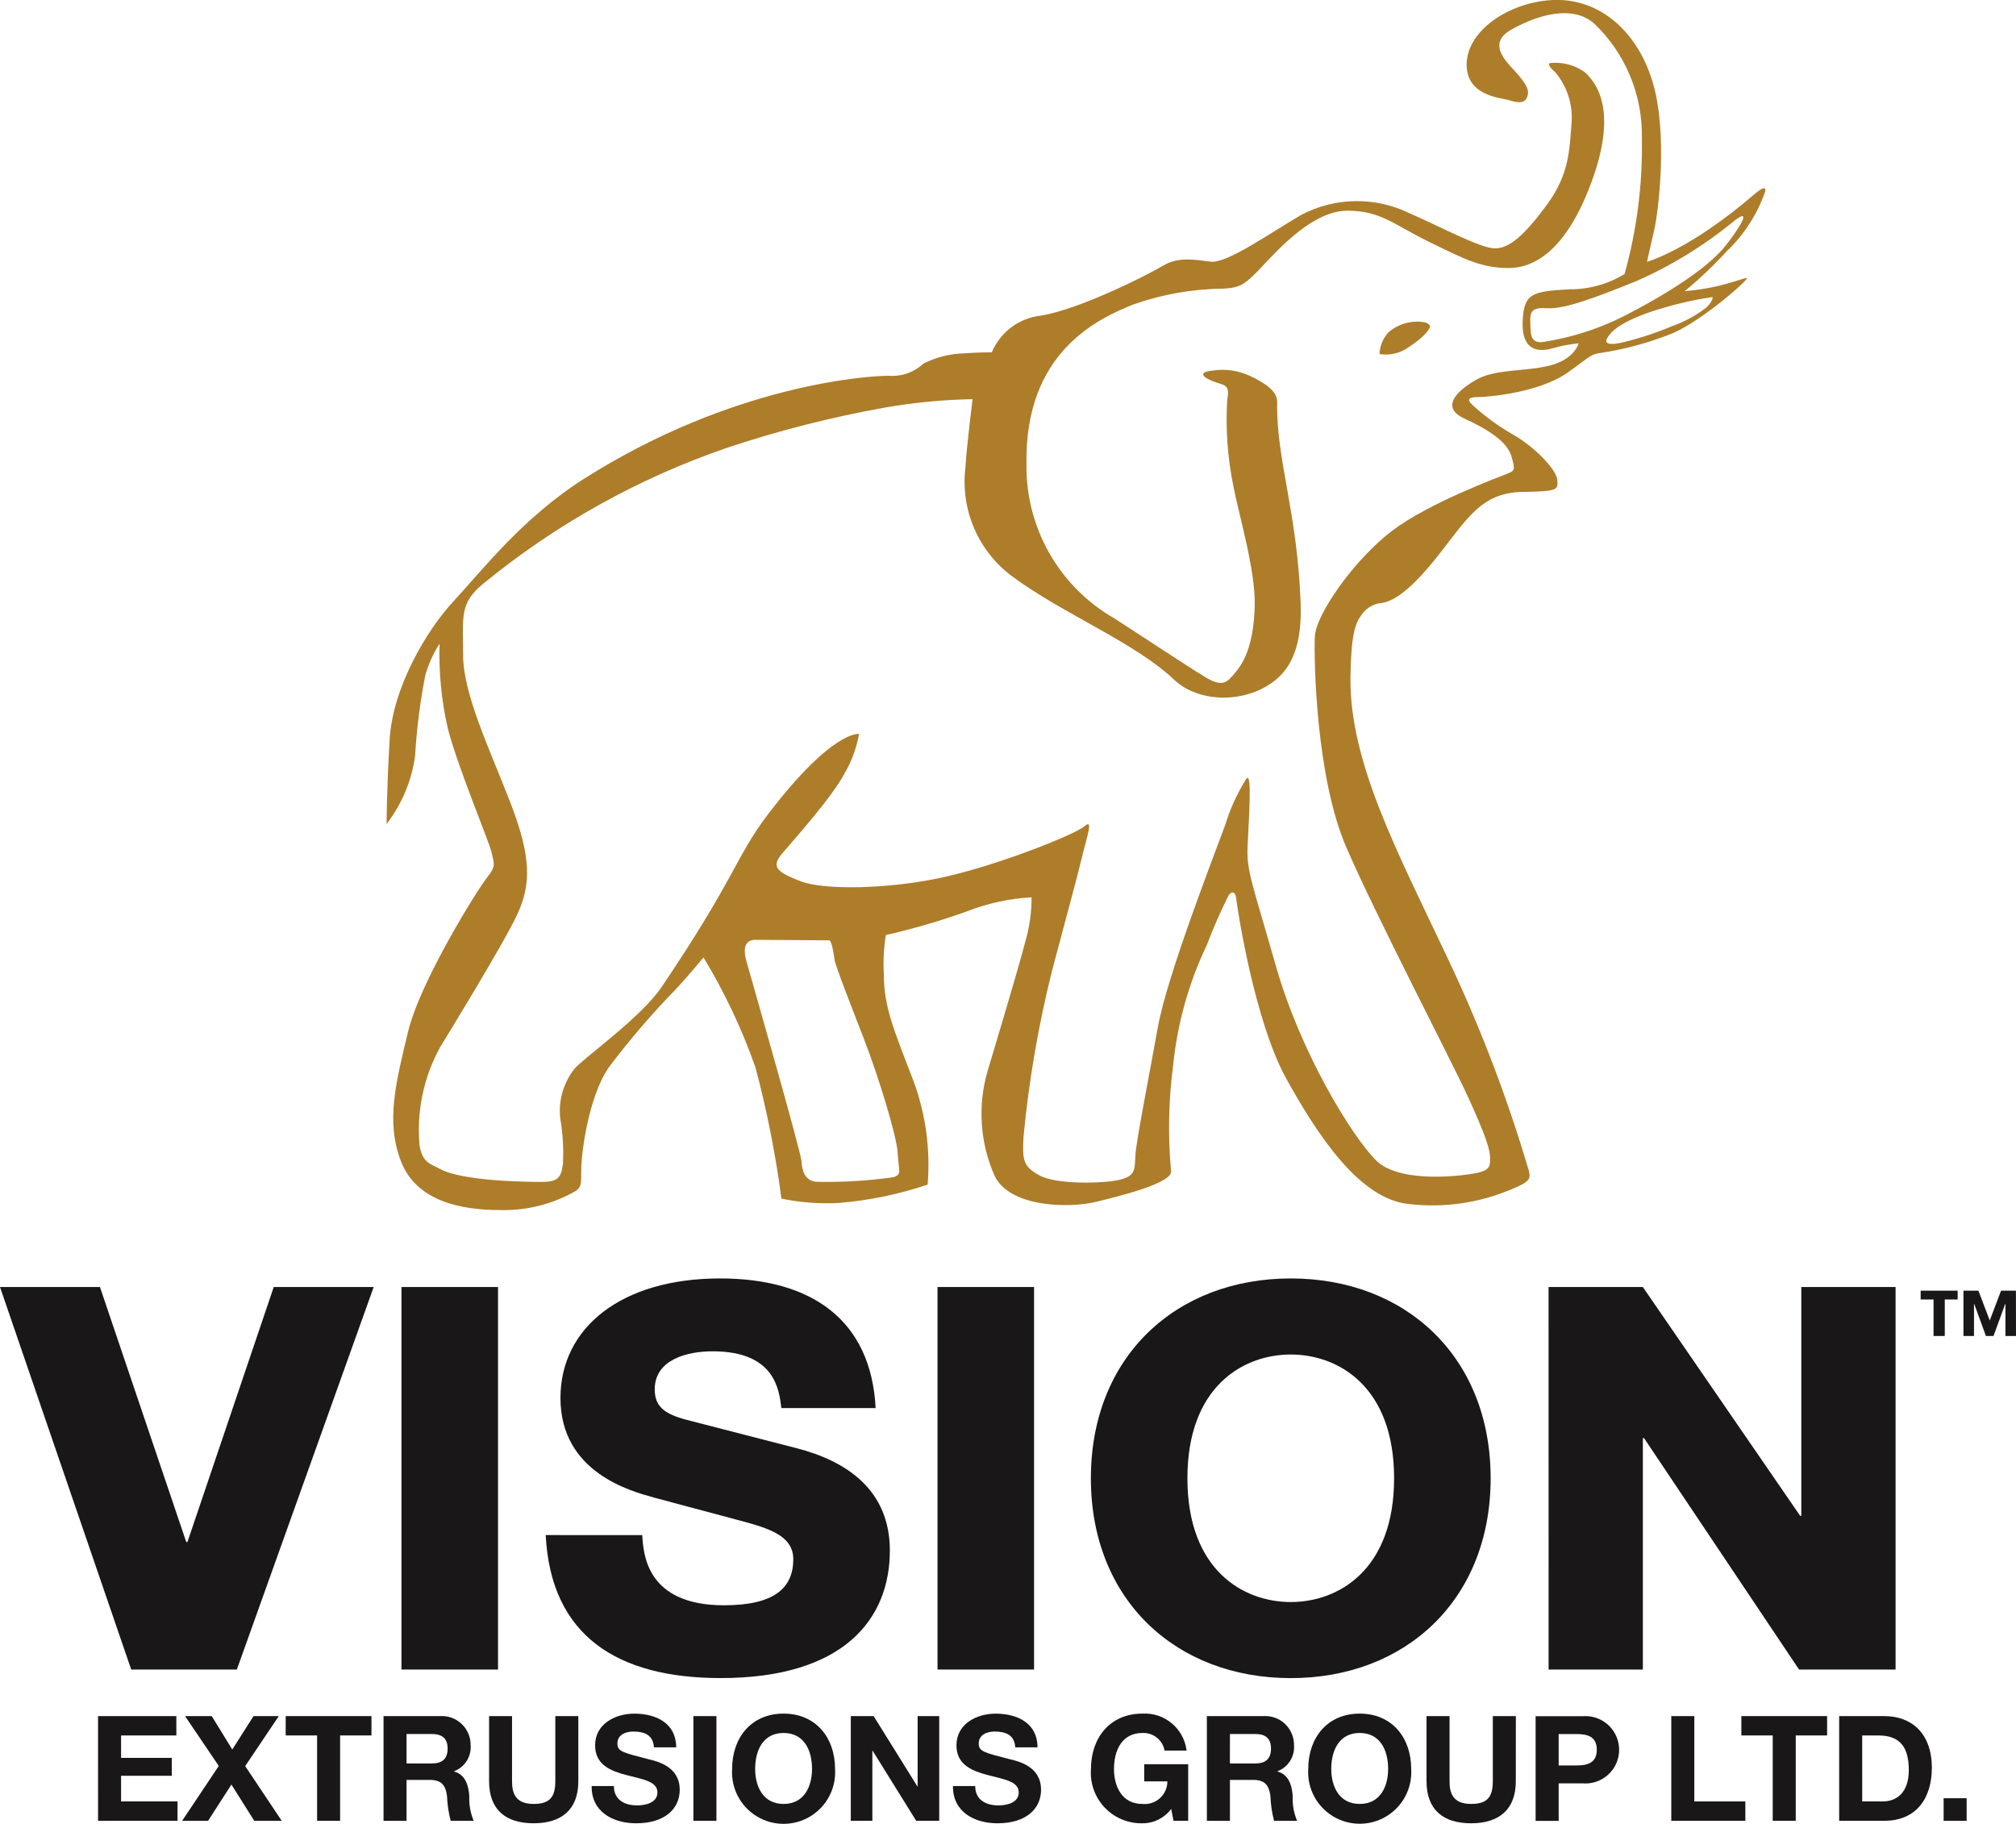
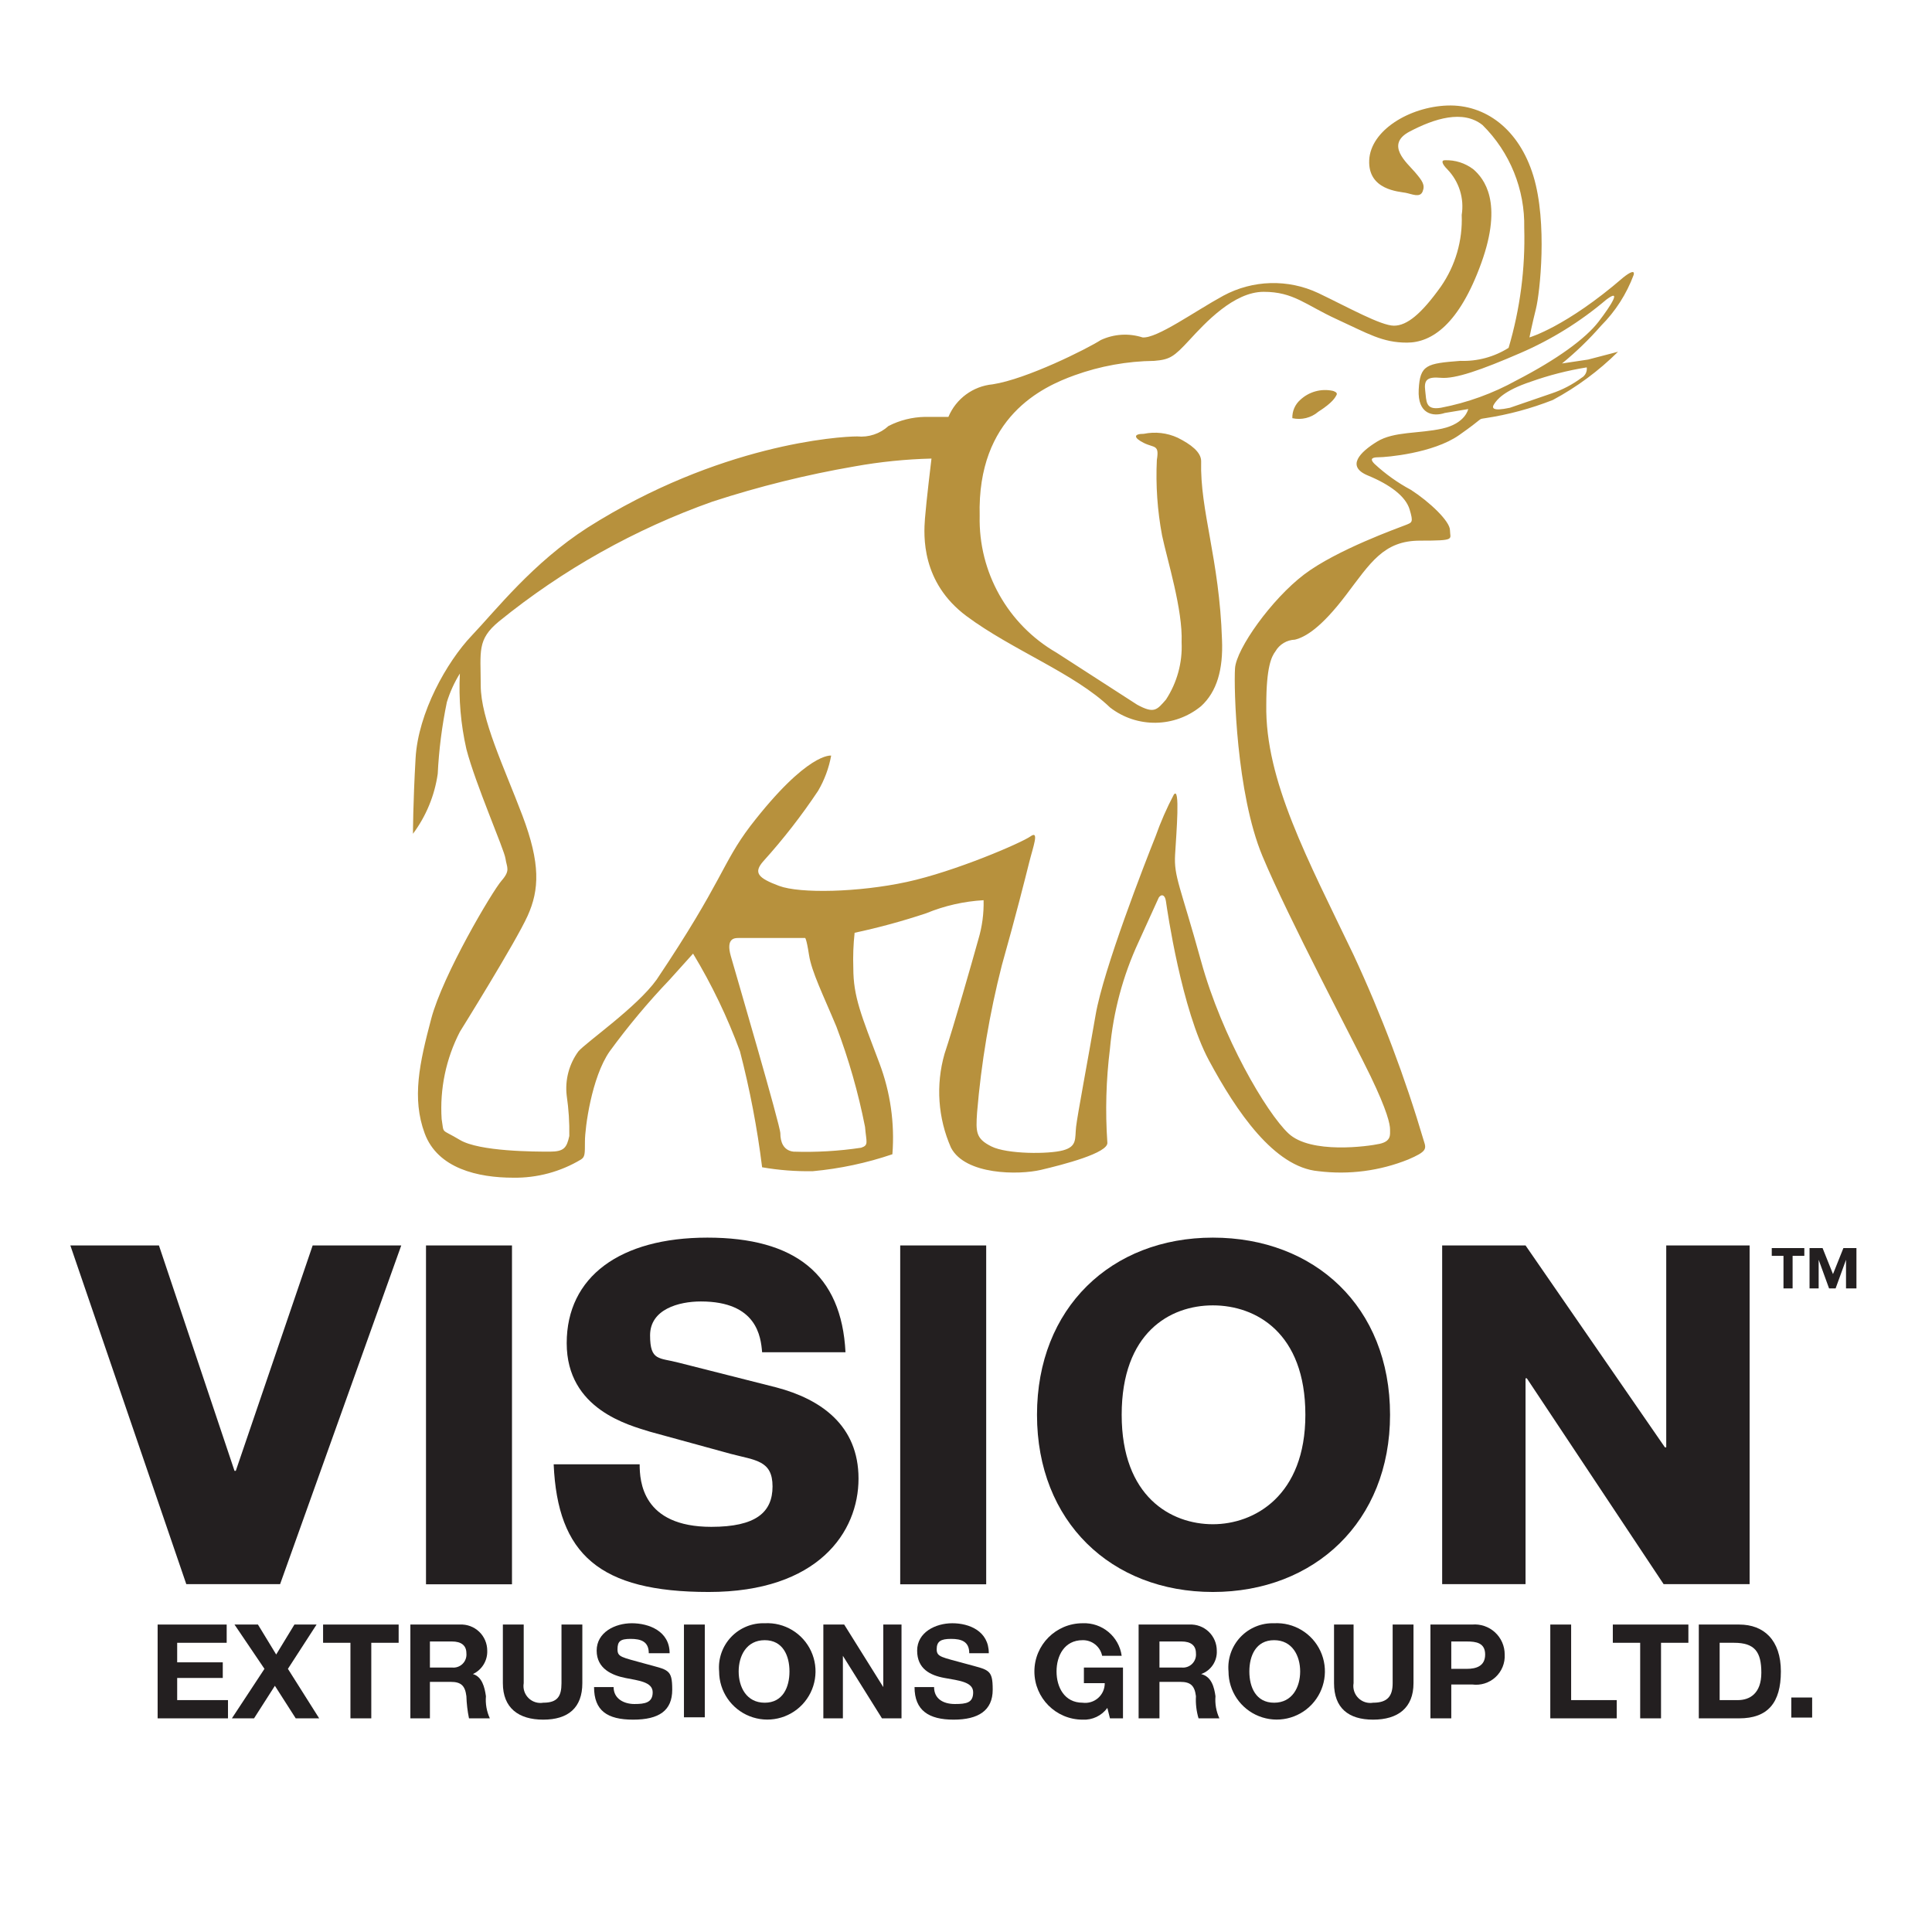
- <svg xmlns="http://www.w3.org/2000/svg" width="171.993" height="155.558" viewBox="0 0 171.993 155.558">
-   <g transform="translate(-353.116 -1202.177)">
-     <path d="M492.451,1228.732a23.146,23.146,0,0,1-7.344,2.564c-1.478.347-1.392-.565-1.436-1.564s.132-1.346,1.478-1.26,3.825-.783,7.649-2.347a35.778,35.778,0,0,0,8.3-5.129c1.476-1.13.521.5-.739,2.108s-4.042,3.586-7.909,5.628m6.779-1.217s.043.392-.609.957a10.4,10.4,0,0,1-2.824,1.52,27.255,27.255,0,0,1-4.041,1.348c-1.7.435-1.74,0-1.478-.391s.825-1.173,3.563-2.13a30.527,30.527,0,0,1,5.389-1.3M429.7,1300.57c.086,1.522.39,1.783-.349,2.043a40.264,40.264,0,0,1-6.6.391c-1-.087-1.217-1-1.261-1.781s-4.215-15.341-4.693-17.036.39-1.826.739-1.826,6.345.044,6.345.044.216,0,.434,1.652c.069.523,1.392,3.867,2.564,6.91s2.738,8.083,2.826,9.6m70.882-77.1a12.982,12.982,0,0,0,3.128-4.955c.089-.52-.395-.219-.955.263-5.564,4.78-9.127,5.736-9.127,5.736s.259-1.216.607-2.694,1.22-8.346-.172-12.778-4.65-6.954-8.3-6.866-7.345,2.434-7.519,5.3,2.868,3.042,3.477,3.216,1.392.435,1.652-.174,0-1.043-.7-1.912-2.956-2.608-.609-3.912,5.216-2.087,7.04-.521A13.169,13.169,0,0,1,493.19,1214a40.258,40.258,0,0,1-1.478,11.56,8.935,8.935,0,0,1-4.693,1.3c-3.216.174-3.913.348-4,2.782s1.3,2.607,2.521,2.259a13.073,13.073,0,0,1,2.259-.435s-.348,1.39-2.519,1.913-4.609.26-6.259,1.216-3.042,2.347-.957,3.3,3.653,2,4,3.215.261,1.217-.348,1.478-6.605,2.433-9.822,4.867-6.519,7.127-6.605,9.04.086,11.995,2.694,17.993,8.778,17.817,10.342,21.207,1.913,4.607,1.913,5.216.088,1.043-.955,1.3-6.694,1.044-8.78-1.043-6.432-9.215-8.518-16.515-2.52-8.169-2.434-10.256.435-6.649-.13-5.736a16.285,16.285,0,0,0-1.781,3.911c-.957,2.608-4.954,12.864-5.737,17.21s-1.827,9.648-1.913,10.865.086,1.825-1.3,2.173-5.387.435-6.866-.348-1.477-1.39-1.39-3.3a96.013,96.013,0,0,1,2.434-14.167c1.3-4.867,2.259-8.432,2.608-9.91s.955-3.129.174-2.433-7.3,3.3-11.995,4.345-10.258,1.13-12.257.349-2.521-1.218-1.564-2.347,4.172-4.695,5.3-6.78a10.285,10.285,0,0,0,1.271-3.436s-2.247-.366-7.723,6.8c-2.836,3.713-2.738,5.345-9.126,14.8-1.792,2.65-6.739,6.11-7.433,6.975a5.8,5.8,0,0,0-1.214,4.2,17.835,17.835,0,0,1,.236,3.883c-.146,1.214-.438,1.564-1.825,1.564s-6.761-.066-8.67-1.108c-.817-.445-1.514-.521-1.744-2.043a14.654,14.654,0,0,1,1.77-8.366s5.342-8.67,6.558-11.277,1.217-4.955-.607-9.647-4-9.213-4-12.518-.348-4.432,1.827-6.17a67.344,67.344,0,0,1,20.6-11.474,95.8,95.8,0,0,1,13.647-3.477,48.222,48.222,0,0,1,7.387-.7s-.521,4.172-.607,5.824a10.052,10.052,0,0,0,4,9.3c4.346,3.216,10.431,5.607,13.82,8.824,2.118,2.008,6.292,2.068,8.8-.13,1.506-1.321,2.085-3.479,1.977-6.433-.281-7.779-2.107-12.343-2-17.124.021-.955-1.044-1.65-2.348-2.259a5.524,5.524,0,0,0-3.216-.434c-.955.086-1.043.432,0,.869s1.564.174,1.3,1.652a28.155,28.155,0,0,0,.521,7.3c.436,2.347,1.912,7.214,1.826,10.256s-.783,4.607-1.564,5.562-1.13,1.434-2.7.479-5.562-3.606-7.735-5a14.911,14.911,0,0,1-7.474-13.125c-.174-9.561,6.084-12.429,9.127-13.646a23.772,23.772,0,0,1,7.713-1.348c1.477-.086,1.846-.391,3.324-1.955s4.346-4.694,7.216-4.694,4,1.217,7.04,2.695,4.388,2.194,6.735,2.194,5.085-1.759,7.172-7.671.26-8.17-.7-9.039a4.3,4.3,0,0,0-2.868-.783c-.348,0-.174.349.347.783a6,6,0,0,1,1.39,4.432c-.173,2.173-.175,4.26-2.085,6.868s-3.219,3.737-4.435,3.737-4.432-1.738-7.386-3.042a10.206,10.206,0,0,0-9.127.174c-2.7,1.564-6.346,4.172-7.736,4s-2.782-.435-4.084.348-7.13,3.737-10.431,4.258a5.159,5.159,0,0,0-4.171,3.13s-1.306,0-2.348.086a8.239,8.239,0,0,0-3.478.87,3.874,3.874,0,0,1-2.954,1.043c-1.825,0-13.323.751-25.99,8.778-5.279,3.347-8.777,7.909-11.124,10.431s-5.215,7.388-5.476,11.822-.262,7.212-.262,7.212a12.245,12.245,0,0,0,2.434-5.822,51.008,51.008,0,0,1,.869-6.867,10,10,0,0,1,1.217-2.694,28.409,28.409,0,0,0,.7,7.214c.87,3.389,3.563,9.733,3.738,10.6s.436,1.129-.347,2.084-5.736,8.867-6.78,13.213-1.912,7.648-.608,11.039,5.041,4.172,8.518,4.172a12.3,12.3,0,0,0,6.433-1.652c.432-.349.432-.521.432-1.825s.609-6.172,2.348-8.692a69.047,69.047,0,0,1,5.824-6.78c1.043-1.129,2.259-2.607,2.259-2.607a50.555,50.555,0,0,1,4.434,9.387,88.233,88.233,0,0,1,2.215,11.19,18.936,18.936,0,0,0,4.913.37,31.97,31.97,0,0,0,7.56-1.564,20.6,20.6,0,0,0-1.216-8.866c-1.74-4.521-2.521-6.345-2.521-9.127a15.117,15.117,0,0,1,.174-3.3,60.048,60.048,0,0,0,6.866-2,17.784,17.784,0,0,1,5.564-1.218,13.293,13.293,0,0,1-.521,3.739c-.611,2.345-2.435,8.43-3.218,11.037a13.054,13.054,0,0,0,.61,9.041c1.39,2.694,6.431,2.694,8.6,2.171s6.5-1.608,6.431-2.606a40.733,40.733,0,0,1,.174-9.04,31.088,31.088,0,0,1,2.869-10.257,44.688,44.688,0,0,1,1.826-4.171c.174-.349.609-.609.7.26s1.564,10.431,4.26,15.3,6.256,10.257,10.43,10.691a17.273,17.273,0,0,0,8.69-1.216c1.739-.7,1.739-.957,1.565-1.652a124.252,124.252,0,0,0-6.866-17.991c-4.346-9.215-8.43-16.819-8.344-24.077.044-3.655.433-4.608.87-5.215a2.332,2.332,0,0,1,1.824-1.13c1.044-.174,2.52-1.13,4.955-4.26s3.649-5.171,7.084-5.213c2.956-.039,3-.175,2.912-1.044s-1.913-2.782-3.739-3.825a19.432,19.432,0,0,1-3.563-2.608c-.349-.346-.349-.608.434-.608s5.215-.326,7.737-2.085c1.7-1.188,1.825-1.478,2.608-1.653a27.628,27.628,0,0,0,6.431-1.738c2.7-1.216,6.624-4.742,6.258-4.693s-1.585.521-2.889.782a22.549,22.549,0,0,1-2.414.348,35.145,35.145,0,0,0,3.739-3.565" fill="#ad7d2a" />
-     <path d="M471.546,1230.557a2.914,2.914,0,0,0-.739,1.825,3.338,3.338,0,0,0,2.521-.607c1.39-.914,1.7-1.478,1.783-1.7s-.393-.392-.393-.392a3.751,3.751,0,0,0-3.172.869" fill="#ad7d2a" />
-     <path d="M525.109,1316.161h-.9v-2.741h-.019l-1,2.741h-.647l-1-2.741h-.018v2.741h-.9v-3.869h1.276l.968,2.545.966-2.545h1.268Zm-4.976-3.116h-1.1v3.116h-.958v-3.116h-1.1v-.753h3.154Z" fill="#1a1718" />
-     <path d="M353.116,1311.982h8.527l7.363,21.758h.1l7.364-21.758h8.527l-11.675,32.636h-9.012Z" fill="#1a1718" />
-     <rect width="8.236" height="32.636" transform="translate(387.367 1311.982)" fill="#1a1718" />
-     <path d="M407.908,1333.148c.1,1.6.339,5.987,6.976,5.987,4.214,0,5.91-1.416,5.91-3.93,0-1.828-1.7-2.515-4.02-3.155l-7.848-2.1c-1.988-.547-7.995-2.148-7.995-8.5,0-5.989,5.185-10.2,13.615-10.2,7.848,0,12.885,3.565,13.274,11.062h-8.043c-.193-1.555-.533-4.845-5.863-4.845-2.227,0-4.94.732-4.94,3.246,0,1.462.823,2.1,2.713,2.6l9.4,2.423c4.265,1.1,7.946,3.565,7.946,8.731,0,5.8-3.877,10.879-14.437,10.879-8.77,0-14.487-3.567-14.923-12.2Z" fill="#1a1718" />
-     <rect width="8.236" height="32.636" transform="translate(433.1 1311.982)" fill="#1a1718" />
-     <path d="M472.053,1328.3c0-7.816-4.748-10.559-8.817-10.559s-8.817,2.743-8.817,10.559,4.749,10.559,8.817,10.559,8.817-2.743,8.817-10.559m8.236,0c0,10.376-7.267,17.05-17.053,17.05s-17.053-6.674-17.053-17.05,7.266-17.05,17.053-17.05,17.053,6.676,17.053,17.05" fill="#1a1718" />
-     <path d="M485.231,1311.982h8.041l13.42,19.518h.1v-19.518h8.043v32.636H506.6l-13.225-19.745h-.1v19.745h-8.041Z" fill="#1a1718" />
-     <path d="M361.482,1348.591h6.679v1.65h-4.716v1.914h4.328v1.527h-4.328v2.189h4.816v1.65h-6.78Z" fill="#1a1718" />
-     <path d="M371.781,1352.844l-2.877-4.253h2.277l1.751,2.85,1.814-2.85H376.9l-2.865,4.265,3.116,4.668h-2.342l-1.95-3.092-1.99,3.092h-2.214Z" fill="#1a1718" />
-     <path d="M380.168,1350.241h-2.678v-1.65h7.318v1.65h-2.676v7.281h-1.964Z" fill="#1a1718" />
-     <path d="M387.8,1352.631h2.152c.875,0,1.352-.375,1.352-1.277,0-.863-.477-1.237-1.352-1.237H387.8Zm-1.963-4.04h4.816a2.453,2.453,0,0,1,2.614,2.463,2.2,2.2,0,0,1-1.413,2.242v.023c.963.252,1.237,1.187,1.3,2.089a4.887,4.887,0,0,0,.374,2.116h-1.963a9.972,9.972,0,0,1-.314-2.139c-.137-.94-.5-1.352-1.488-1.352H387.8v3.491h-1.963Z" fill="#1a1718" />
-     <path d="M402.456,1354.146c0,2.414-1.425,3.589-3.814,3.589s-3.8-1.163-3.8-3.589v-5.555H396.8v5.555c0,.976.252,1.939,1.841,1.939,1.4,0,1.851-.614,1.851-1.939v-5.555h1.963Z" fill="#1a1718" />
-     <path d="M405.488,1354.558c0,1.189.926,1.65,1.976,1.65.69,0,1.74-.2,1.74-1.112,0-.962-1.339-1.126-2.651-1.476-1.327-.35-2.666-.864-2.666-2.539,0-1.827,1.726-2.7,3.339-2.7,1.864,0,3.578.813,3.578,2.877h-1.9c-.063-1.075-.827-1.35-1.764-1.35-.625,0-1.35.263-1.35,1.014,0,.686.426.774,2.664,1.35.651.163,2.652.575,2.652,2.6,0,1.638-1.288,2.864-3.715,2.864-1.977,0-3.829-.976-3.8-3.177Z" fill="#1a1718" />
-     <rect width="1.964" height="8.931" transform="translate(412.273 1348.591)" fill="#1a1718" />
-     <path d="M419.967,1356.085c1.763,0,2.427-1.5,2.427-2.991,0-1.563-.664-3.064-2.427-3.064s-2.426,1.5-2.426,3.064c0,1.49.663,2.991,2.426,2.991m0-7.707c2.764,0,4.39,2.066,4.39,4.716a4.4,4.4,0,1,1-8.781,0c0-2.65,1.625-4.716,4.391-4.716" fill="#1a1718" />
-     <path d="M425.7,1348.591h1.95l3.728,5.993h.025v-5.993h1.841v8.931h-1.965l-3.716-5.979h-.023v5.979H425.7Z" fill="#1a1718" />
-     <path d="M436.315,1354.558c0,1.189.926,1.65,1.976,1.65.69,0,1.738-.2,1.738-1.112,0-.962-1.337-1.126-2.65-1.476s-2.665-.864-2.665-2.539c0-1.827,1.726-2.7,3.339-2.7,1.864,0,3.578.813,3.578,2.877h-1.9c-.063-1.075-.827-1.35-1.765-1.35-.624,0-1.349.263-1.349,1.014,0,.686.426.774,2.664,1.35.651.163,2.651.575,2.651,2.6,0,1.638-1.288,2.864-3.714,2.864-1.978,0-3.829-.976-3.8-3.177Z" fill="#1a1718" />
-     <path d="M453.034,1356.509a3.021,3.021,0,0,1-2.453,1.226,4.309,4.309,0,0,1-4.39-4.641c0-2.652,1.626-4.716,4.39-4.716a3.591,3.591,0,0,1,3.767,3.153h-1.877a1.829,1.829,0,0,0-1.89-1.5c-1.763,0-2.426,1.5-2.426,3.064,0,1.488.663,2.991,2.426,2.991a1.935,1.935,0,0,0,2.128-1.929h-1.976v-1.462h3.752v4.828h-1.25Z" fill="#1a1718" />
-     <path d="M458.043,1352.631H460.2c.875,0,1.35-.375,1.35-1.277,0-.863-.475-1.237-1.35-1.237h-2.152Zm-1.965-4.04H460.9a2.452,2.452,0,0,1,2.613,2.463,2.2,2.2,0,0,1-1.412,2.242v.023c.963.252,1.237,1.187,1.3,2.089a4.844,4.844,0,0,0,.374,2.116h-1.965a9.914,9.914,0,0,1-.311-2.139c-.138-.94-.5-1.352-1.489-1.352h-1.964v3.491h-1.965Z" fill="#1a1718" />
-     <path d="M469.118,1356.085c1.763,0,2.426-1.5,2.426-2.991,0-1.563-.663-3.064-2.426-3.064s-2.427,1.5-2.427,3.064c0,1.49.664,2.991,2.427,2.991m0-7.707c2.764,0,4.392,2.066,4.392,4.716a4.4,4.4,0,1,1-8.782,0c0-2.65,1.625-4.716,4.39-4.716" fill="#1a1718" />
-     <path d="M482.436,1354.146c0,2.414-1.427,3.589-3.817,3.589s-3.8-1.163-3.8-3.589v-5.555h1.964v5.555c0,.976.25,1.939,1.84,1.939,1.4,0,1.851-.614,1.851-1.939v-5.555h1.966Z" fill="#1a1718" />
-     <path d="M486.092,1352.8h1.526c.913,0,1.726-.2,1.726-1.34s-.813-1.337-1.726-1.337h-1.526Zm-1.966-4.2h4.03a2.873,2.873,0,1,1,0,5.729h-2.064v3.2h-1.966Z" fill="#1a1718" />
-     <path d="M495.7,1348.591h1.965v7.281h4.353v1.65H495.7Z" fill="#1a1718" />
-     <path d="M504.354,1350.241h-2.676v-1.65h7.316v1.65h-2.676v7.281h-1.964Z" fill="#1a1718" />
-     <path d="M511.989,1355.872h1.75c1.139,0,2.224-.7,2.224-2.676,0-1.8-.624-2.953-2.576-2.953h-1.4Zm-1.966-7.281h3.854c2.312,0,4.052,1.452,4.052,4.416,0,2.59-1.325,4.515-4.052,4.515h-3.854Z" fill="#1a1718" />
-     <rect width="1.964" height="1.927" transform="translate(518.935 1355.598)" fill="#1a1718" />
-   </g>
+ <svg xmlns="http://www.w3.org/2000/svg" viewBox="0 0 148.3 148.3">
+   <defs>
+     <style>.a{fill:#b7913d;}.b{fill:#231f20;}</style>
+   </defs>
+   <path class="a" d="M116.4,29.2a19.5,19.5,0,0,1-5.8,2.1c-1.2.2-1.1-.5-1.2-1.3s.1-1.1,1.2-1,3.1-.6,6.1-1.9a26.3,26.3,0,0,0,6.6-4.1c1.2-.9.4.4-.6,1.7s-3.2,2.9-6.3,4.5m5.4-1a.8.8,0,0,1-.4.8,8.2,8.2,0,0,1-2.3,1.2l-3.2,1.1c-1.4.3-1.4,0-1.2-.3s.7-1,2.8-1.7a24.2,24.2,0,0,1,4.3-1.1M66.4,86.5c.1,1.2.3,1.4-.3,1.6a28.6,28.6,0,0,1-5.2.3c-.8-.1-1-.8-1-1.4s-3.4-12.2-3.8-13.6.3-1.4.6-1.4h5.1s.1,0,.3,1.3,1.1,3.1,2.1,5.5a47.9,47.9,0,0,1,2.2,7.7M122.9,25a10.9,10.9,0,0,0,2.5-3.9c.1-.4-.3-.2-.8.2-4.4,3.8-7.2,4.6-7.2,4.6s.2-1,.5-2.2.9-6.6-.2-10.2S114,8,111.1,8.1s-5.9,1.9-6,4.2,2.3,2.4,2.8,2.5,1.1.4,1.3-.1,0-.8-.6-1.5-2.3-2.1-.4-3.1,4.1-1.7,5.6-.5a10.8,10.8,0,0,1,3.2,7.9,29.5,29.5,0,0,1-1.2,9.2,6.5,6.5,0,0,1-3.7,1c-2.6.2-3.1.3-3.2,2.2s1.1,2.1,2,1.8l1.8-.3s-.2,1.1-2,1.5-3.7.2-5,1-2.4,1.9-.7,2.6,2.9,1.6,3.2,2.6.2,1-.3,1.2-5.3,1.9-7.8,3.8-5.2,5.7-5.3,7.2.1,9.6,2.1,14.4,7,14.2,8.3,16.9,1.5,3.7,1.5,4.1.1.9-.8,1.1-5.3.8-7-.8-5.1-7.4-6.7-13.2-2.1-6.5-2-8.2.4-5.3-.1-4.6a24.1,24.1,0,0,0-1.4,3.2c-.8,2-4,10.2-4.6,13.7s-1.4,7.7-1.5,8.6.1,1.5-1,1.8-4.3.3-5.5-.3-1.2-1.1-1.1-2.6a68.9,68.9,0,0,1,1.9-11.3c1.1-3.9,1.8-6.7,2.1-7.9s.8-2.5.1-2-5.8,2.7-9.5,3.5-8.2.9-9.8.3-2-1-1.2-1.9a46.6,46.6,0,0,0,4.2-5.4,8.3,8.3,0,0,0,1-2.7s-1.8-.3-6.2,5.4c-2.2,2.9-2.1,4.2-7.2,11.8-1.5,2.1-5.4,4.8-6,5.5a4.8,4.8,0,0,0-.9,3.4,19,19,0,0,1,.2,3.1c-.2.9-.4,1.2-1.5,1.2s-5.4,0-6.9-.9-1.2-.4-1.4-1.6a12.8,12.8,0,0,1,1.4-6.7s4.3-6.9,5.2-8.9,1-4-.4-7.7-3.2-7.4-3.2-10-.3-3.5,1.4-4.9a55.3,55.3,0,0,1,16.4-9.2,78,78,0,0,1,10.9-2.7,38.7,38.7,0,0,1,5.9-.6s-.4,3.3-.5,4.6-.3,4.9,3.2,7.5,8.3,4.4,11,7a5.6,5.6,0,0,0,7-.1c1.2-1.1,1.7-2.8,1.6-5.1-.2-6.2-1.7-9.9-1.6-13.7,0-.7-.8-1.3-1.8-1.8a4.2,4.2,0,0,0-2.6-.3c-.8,0-.8.3,0,.7s1.2.1,1,1.3a24.9,24.9,0,0,0,.4,5.8c.4,1.9,1.6,5.7,1.5,8.2a7.4,7.4,0,0,1-1.2,4.4c-.7.8-.9,1.1-2.2.4l-6.2-4a11.8,11.8,0,0,1-5.9-10.5C75,32,80,29.7,82.5,28.8a18.7,18.7,0,0,1,6.1-1.1c1.2-.1,1.5-.3,2.7-1.6s3.4-3.7,5.7-3.7,3.2,1,5.6,2.1,3.5,1.8,5.4,1.8,4-1.4,5.7-6.1.2-6.5-.6-7.2a3.4,3.4,0,0,0-2.2-.7c-.3,0-.2.3.2.7a4.1,4.1,0,0,1,1.1,3.5,9,9,0,0,1-1.6,5.5c-1.5,2.1-2.6,3-3.6,3s-3.5-1.4-5.8-2.5a8.1,8.1,0,0,0-7.3.2c-2.2,1.2-5.1,3.3-6.2,3.2a4.4,4.4,0,0,0-3.2.2c-1.1.7-5.7,3-8.3,3.4A4.1,4.1,0,0,0,72.8,32H71a6.4,6.4,0,0,0-2.8.7,3.1,3.1,0,0,1-2.4.8c-1.4,0-10.6.6-20.7,7-4.2,2.7-7,6.3-8.9,8.3s-4.1,5.9-4.3,9.4-.2,5.8-.2,5.8a10.1,10.1,0,0,0,1.9-4.6,35.9,35.9,0,0,1,.7-5.5,9.4,9.4,0,0,1,1-2.2,21.3,21.3,0,0,0,.5,5.8c.7,2.7,2.9,7.7,3,8.4s.4.9-.3,1.7S34,74.8,33.1,78.2s-1.5,6.1-.5,8.8,4.1,3.4,6.8,3.4A9.8,9.8,0,0,0,44.6,89c.3-.2.3-.4.3-1.4s.5-4.9,1.9-6.9a54.4,54.4,0,0,1,4.6-5.5l1.8-2a43.3,43.3,0,0,1,3.6,7.5,69.4,69.4,0,0,1,1.7,8.9,20.6,20.6,0,0,0,3.9.3,26.5,26.5,0,0,0,6.1-1.3,16.2,16.2,0,0,0-1-7c-1.4-3.7-2-5.1-2-7.3a18.8,18.8,0,0,1,.1-2.7,51.2,51.2,0,0,0,5.5-1.5,13.6,13.6,0,0,1,4.4-1,9.6,9.6,0,0,1-.4,3c-.5,1.8-1.9,6.7-2.6,8.8a10.6,10.6,0,0,0,.5,7.2c1.1,2.1,5.2,2.1,6.9,1.7s5.2-1.3,5.1-2.1a37.4,37.4,0,0,1,.2-7.2,24.7,24.7,0,0,1,2.2-8.2L88.9,69c.1-.3.5-.5.6.2s1.2,8.3,3.3,12.2,5,8.2,8.4,8.5a13.9,13.9,0,0,0,6.9-.9c1.4-.6,1.4-.8,1.2-1.4a103.3,103.3,0,0,0-5.4-14.3c-3.5-7.3-6.8-13.4-6.7-19.2,0-2.9.4-3.7.7-4.1a1.8,1.8,0,0,1,1.5-.9c.8-.2,2-.9,3.9-3.4s2.9-4.2,5.7-4.2,2.3-.1,2.3-.8-1.6-2.2-3-3.1a13.4,13.4,0,0,1-2.8-2c-.3-.3-.3-.5.3-.5s4.2-.3,6.2-1.7,1.4-1.2,2-1.3a24,24,0,0,0,5.2-1.4,21.6,21.6,0,0,0,5-3.7l-2.3.6-2,.3a24.9,24.9,0,0,0,3-2.9" />
+   <path class="a" d="M99.8,30.7a1.8,1.8,0,0,0-.6,1.4,2.3,2.3,0,0,0,2-.5c1.1-.7,1.3-1.1,1.4-1.3s-.3-.3-.3-.3a2.8,2.8,0,0,0-2.5.7" />
+   <path class="b" d="M142.5,98.9h-.8V96.7h0l-.8,2.2h-.5l-.8-2.2h0v2.2h-.7V95.8h1l.8,2,.8-2h1Zm-4-2.5h-.9v2.5h-.7V96.4H136v-.6h2.5Z" />
+   <polygon class="b" points="5.4 95.6 12.2 95.6 18 112.9 18.1 112.9 24 95.6 30.8 95.6 21.5 121.6 14.3 121.6 5.4 95.6" />
+   <rect class="b" x="32.7" y="95.6" width="6.6" height="26.01" />
+   <path class="b" d="M49.1,112.4c0,1.3.2,4.8,5.5,4.8,3.4,0,4.7-1.1,4.7-3.1s-1.3-2-3.2-2.5l-6.2-1.7c-1.6-.5-6.4-1.7-6.4-6.8S47.6,95,54.3,95s10.3,2.8,10.6,8.8H58.5c-.1-1.2-.4-3.9-4.7-3.9-1.7,0-3.9.6-3.9,2.6s.7,1.7,2.2,2.1l7.5,1.9c3.4.9,6.3,2.9,6.3,7s-3.1,8.7-11.5,8.7-11.6-2.9-11.9-9.8Z" />
+   <rect class="b" x="69.1" y="95.6" width="6.6" height="26.01" />
+   <path class="b" d="M100.2,108.6c0-6.3-3.8-8.4-7.1-8.4s-7,2.1-7,8.4,3.8,8.4,7,8.4,7.1-2.2,7.1-8.4m6.5,0c0,8.2-5.8,13.6-13.6,13.6s-13.5-5.4-13.5-13.6S85.3,95,93.1,95s13.6,5.3,13.6,13.6" />
+   <polygon class="b" points="110.7 95.6 117.1 95.6 127.8 111.1 127.9 111.1 127.9 95.6 134.3 95.6 134.3 121.6 127.7 121.6 117.2 105.8 117.1 105.8 117.1 121.6 110.7 121.6 110.7 95.6" />
+   <polygon class="b" points="12.1 124.7 17.4 124.7 17.4 126.1 13.6 126.1 13.6 127.6 17.1 127.6 17.1 128.8 13.6 128.8 13.6 130.5 17.5 130.5 17.5 131.9 12.1 131.9 12.1 124.7" />
+   <polygon class="b" points="20.3 128.1 18 124.7 19.8 124.7 21.2 127 22.6 124.7 24.3 124.7 22.1 128.1 24.5 131.9 22.7 131.9 21.1 129.4 19.5 131.9 17.8 131.9 20.3 128.1" />
+   <polygon class="b" points="26.9 126.1 24.8 126.1 24.8 124.7 30.6 124.7 30.6 126.1 28.5 126.1 28.5 131.9 26.9 131.9 26.9 126.1" />
+   <path class="b" d="M33,128h1.7a1,1,0,0,0,1.1-1.1c0-.6-.4-.9-1.1-.9H33Zm-1.5-3.3h3.8a2,2,0,0,1,2.1,2,1.9,1.9,0,0,1-1.1,1.8h0c.7.2.9,1,1,1.7a3.4,3.4,0,0,0,.3,1.7H36a9.9,9.9,0,0,1-.2-1.7c-.1-.8-.4-1.1-1.2-1.1H33v2.8H31.5Z" />
+   <path class="b" d="M44.7,129.2c0,1.9-1.1,2.8-3,2.8s-3.1-.9-3.1-2.8v-4.5h1.6v4.5a1.3,1.3,0,0,0,1.5,1.5c1.1,0,1.4-.5,1.4-1.5v-4.5h1.6Z" />
+   <path class="b" d="M47.1,129.5c0,.9.8,1.3,1.6,1.3s1.4-.1,1.4-.9S49,129,48,128.8s-2.2-.7-2.2-2.1,1.4-2.1,2.7-2.1,2.9.6,2.9,2.3H49.8c0-.9-.6-1.1-1.4-1.1s-1,.2-1,.8.3.6,2.1,1.1,2.1.4,2.1,2-1,2.3-3,2.3-3-.7-3-2.5Z" />
+   <rect class="b" x="52.5" y="124.7" width="1.6" height="7.12" />
+   <path class="b" d="M58.7,130.7c1.4,0,1.9-1.2,1.9-2.4s-.5-2.4-1.9-2.4-2,1.2-2,2.4.6,2.4,2,2.4m0-6.1a3.7,3.7,0,1,1-3.5,3.7,3.4,3.4,0,0,1,3.5-3.7" />
+   <polygon class="b" points="63.2 124.7 64.8 124.7 67.8 129.5 67.8 129.5 67.8 124.7 69.2 124.7 69.2 131.9 67.7 131.9 64.7 127.1 64.7 127.1 64.7 131.9 63.2 131.9 63.2 124.7" />
+   <path class="b" d="M71.7,129.5c0,.9.7,1.3,1.6,1.3s1.4-.1,1.4-.9-1.1-.9-2.2-1.1-2.1-.7-2.1-2.1,1.4-2.1,2.7-2.1,2.8.6,2.8,2.3H74.4c0-.9-.6-1.1-1.4-1.1s-1.1.2-1.1.8.4.6,2.2,1.1,2.1.4,2.1,2-1.1,2.3-3,2.3-3-.7-3-2.5Z" />
+   <path class="b" d="M85,131.1a2.2,2.2,0,0,1-1.9.9,3.7,3.7,0,0,1,0-7.4,2.9,2.9,0,0,1,3,2.5H84.6a1.5,1.5,0,0,0-1.5-1.2c-1.4,0-2,1.2-2,2.4s.6,2.4,2,2.4a1.5,1.5,0,0,0,1.7-1.5H83.2V128h3v3.9h-1Z" />
+   <path class="b" d="M89,128h1.7a1,1,0,0,0,1.1-1.1c0-.6-.4-.9-1.1-.9H89Zm-1.6-3.3h3.9a2,2,0,0,1,2.1,2,1.8,1.8,0,0,1-1.2,1.8h0c.8.2,1,1,1.1,1.7a3.4,3.4,0,0,0,.3,1.7H92a5,5,0,0,1-.2-1.7c-.1-.8-.4-1.1-1.2-1.1H89v2.8H87.4Z" />
+   <path class="b" d="M97.8,130.7c1.4,0,2-1.2,2-2.4s-.6-2.4-2-2.4-1.9,1.2-1.9,2.4.5,2.4,1.9,2.4m0-6.1a3.7,3.7,0,1,1-3.5,3.7,3.4,3.4,0,0,1,3.5-3.7" />
+   <path class="b" d="M108.5,129.2c0,1.9-1.2,2.8-3.1,2.8s-3-.9-3-2.8v-4.5h1.5v4.5a1.3,1.3,0,0,0,1.5,1.5c1.1,0,1.5-.5,1.5-1.5v-4.5h1.6Z" />
+   <path class="b" d="M111.4,128.1h1.2c.7,0,1.4-.2,1.4-1.1s-.7-1-1.4-1h-1.2Zm-1.6-3.4H113a2.3,2.3,0,0,1,2.5,2.3,2.2,2.2,0,0,1-2.5,2.3h-1.6v2.6h-1.6Z" />
+   <polygon class="b" points="119 124.7 120.6 124.7 120.6 130.5 124.1 130.5 124.1 131.9 119 131.9 119 124.7" />
+   <polygon class="b" points="125.9 126.1 123.8 126.1 123.8 124.7 129.6 124.7 129.6 126.1 127.5 126.1 127.5 131.9 125.9 131.9 125.9 126.1" />
+   <path class="b" d="M132,130.5h1.4c.9,0,1.8-.5,1.8-2.1s-.5-2.3-2.1-2.3H132Zm-1.6-5.8h3.1c1.9,0,3.2,1.2,3.2,3.6s-1,3.6-3.2,3.6h-3.1Z" />
+   <rect class="b" x="137.5" y="130.3" width="1.6" height="1.54" />
</svg>
